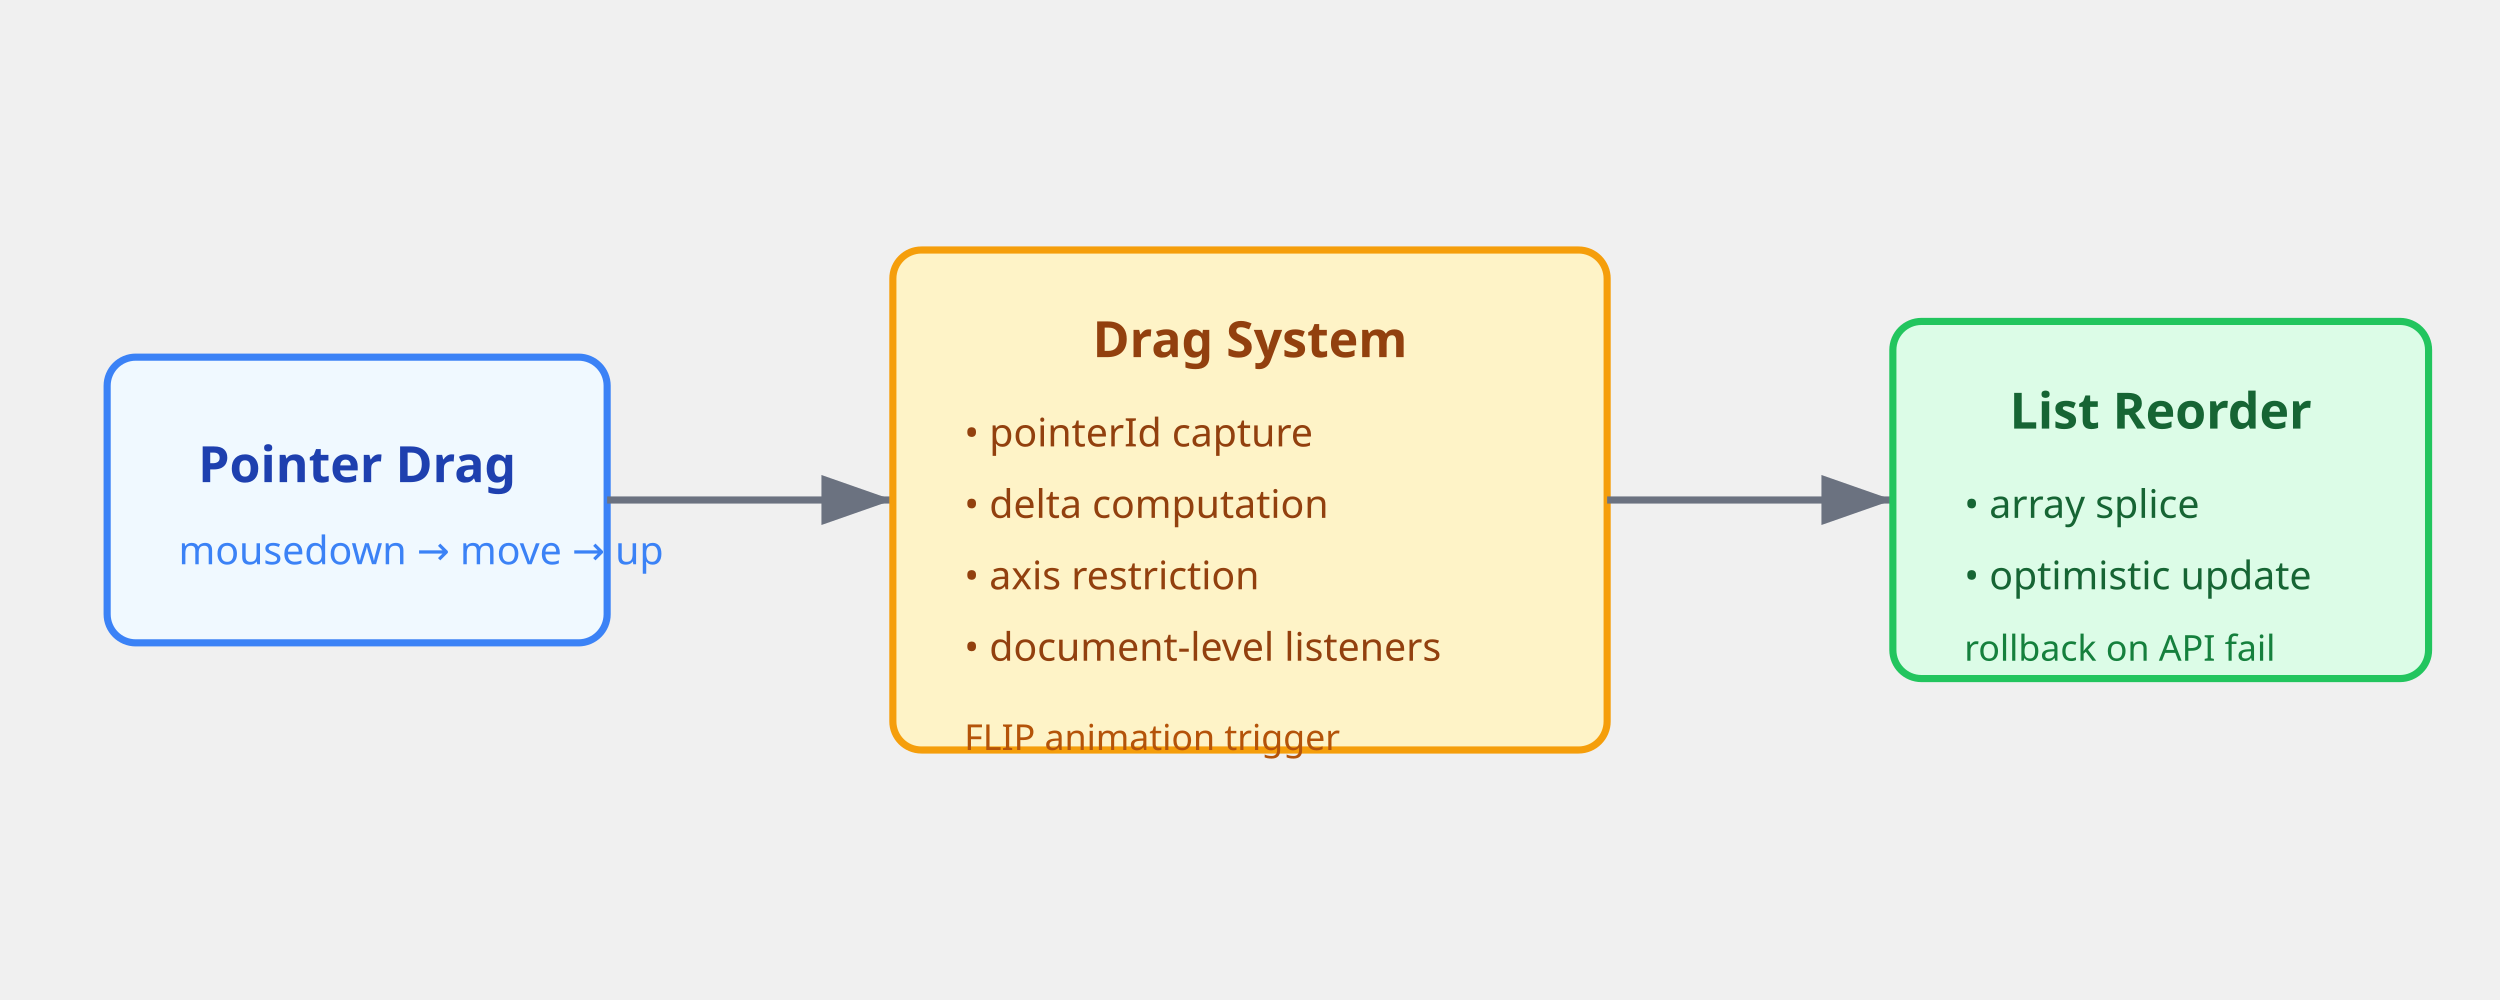
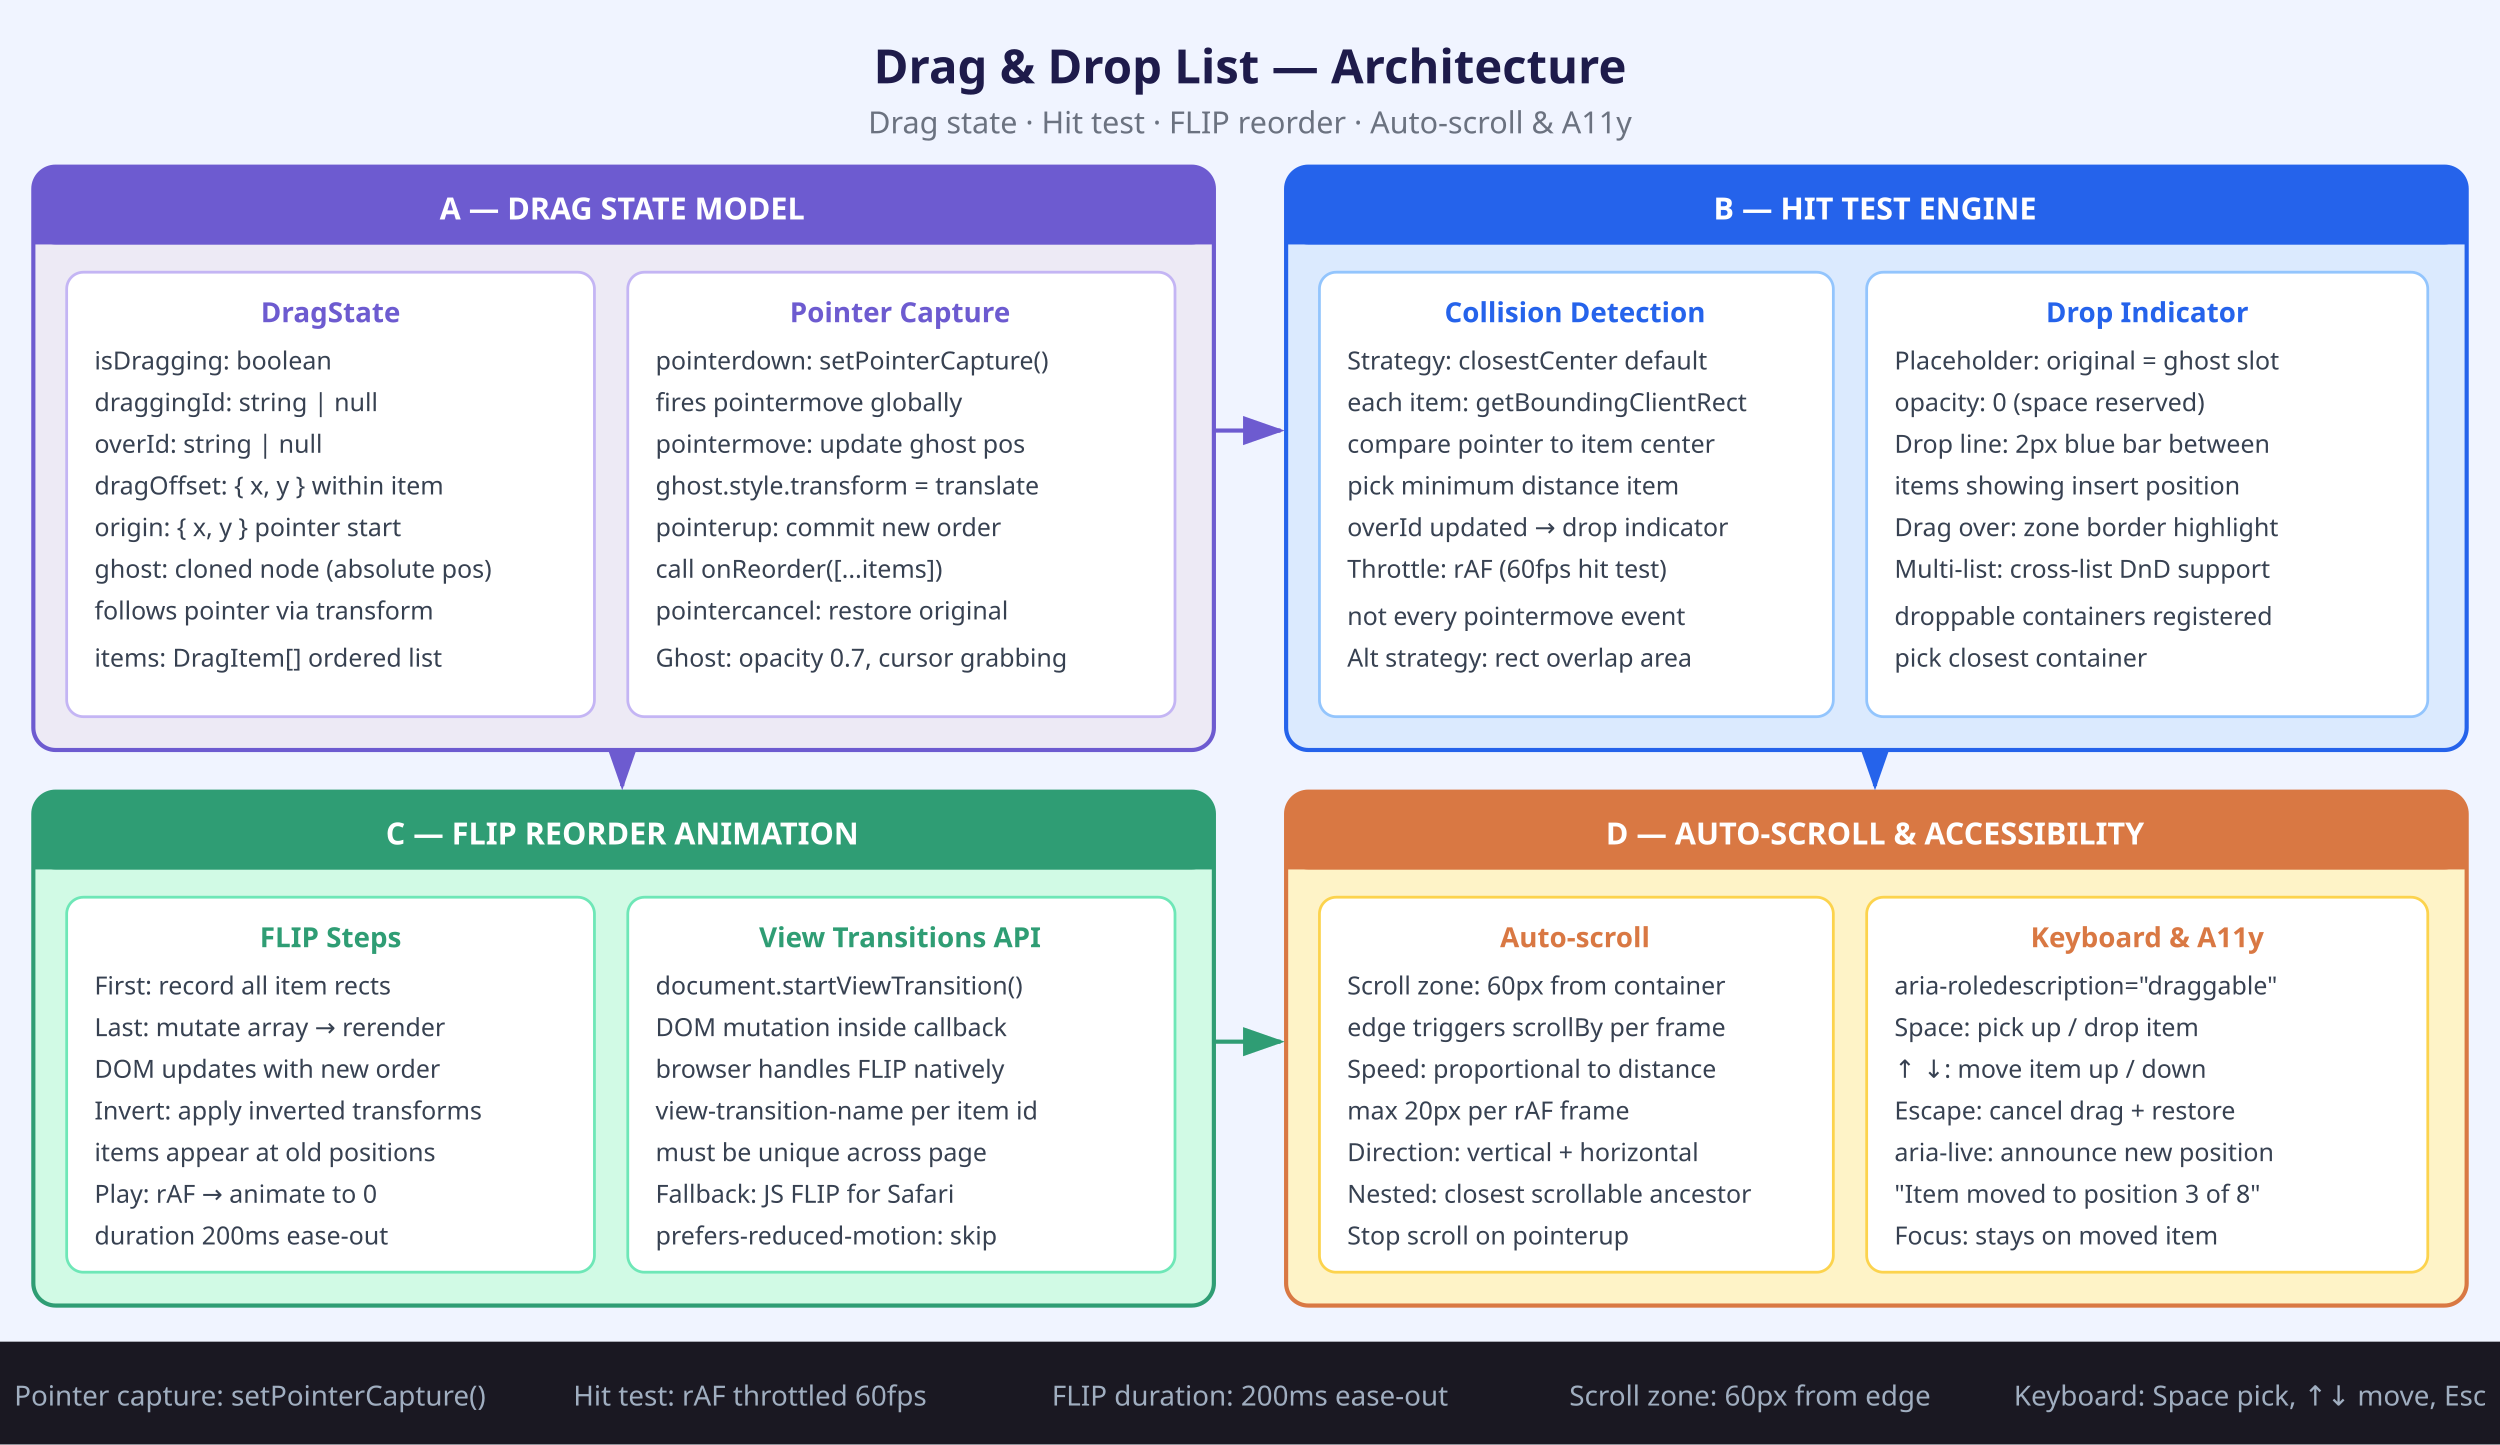
- <svg xmlns="http://www.w3.org/2000/svg" viewBox="0 0 700 280" fill="none" font-family="system-ui, sans-serif">
-   <rect width="700" height="280" fill="transparent" />
-   <rect x="30" y="100" width="140" height="80" rx="8" fill="#f0f9ff" stroke="#3b82f6" stroke-width="2" />
-   <text x="100" y="135" text-anchor="middle" font-size="14" font-weight="bold" fill="#1e40af">Pointer Drag</text>
-   <text x="50" y="158" font-size="11" fill="#3b82f6">mousedown → move → up</text>
-   <line x1="170" y1="140" x2="250" y2="140" stroke="#6b7280" stroke-width="2" marker-end="url(#arrowhead)" />
-   <rect x="250" y="70" width="200" height="140" rx="8" fill="#fef3c7" stroke="#f59e0b" stroke-width="2" />
-   <text x="350" y="100" text-anchor="middle" font-size="14" font-weight="bold" fill="#92400e">Drag System</text>
-   <text x="270" y="125" font-size="11" fill="#92400e">• pointerId capture</text>
-   <text x="270" y="145" font-size="11" fill="#92400e">• delta computation</text>
-   <text x="270" y="165" font-size="11" fill="#92400e">• axis restriction</text>
-   <text x="270" y="185" font-size="11" fill="#92400e">• document-level listeners</text>
-   <text x="270" y="210" font-size="10" fill="#b45309">FLIP animation trigger</text>
-   <line x1="450" y1="140" x2="530" y2="140" stroke="#6b7280" stroke-width="2" marker-end="url(#arrowhead)" />
-   <rect x="530" y="90" width="150" height="100" rx="8" fill="#dcfce7" stroke="#22c55e" stroke-width="2" />
-   <text x="605" y="120" text-anchor="middle" font-size="14" font-weight="bold" fill="#166534">List Reorder</text>
-   <text x="550" y="145" font-size="11" fill="#166534">• array splice</text>
-   <text x="550" y="165" font-size="11" fill="#166534">• optimistic update</text>
-   <text x="550" y="185" font-size="10" fill="#15803d">rollback on API fail</text>
+ <svg xmlns="http://www.w3.org/2000/svg" viewBox="0 0 900 520" font-family="system-ui, sans-serif">
  <defs>
-     <marker id="arrowhead" markerWidth="10" markerHeight="7" refX="10" refY="3.5" orient="auto">
-       <polygon points="0 0, 10 3.5, 0 7" fill="#6b7280" />
+     <marker id="arr" markerWidth="10" markerHeight="7" refX="9" refY="3.5" orient="auto">
+       <polygon points="0 0,10 3.5,0 7" fill="#6d5bd0" />
+     </marker>
+     <marker id="arr2" markerWidth="10" markerHeight="7" refX="9" refY="3.5" orient="auto">
+       <polygon points="0 0,10 3.5,0 7" fill="#2563eb" />
+     </marker>
+     <marker id="arr3" markerWidth="10" markerHeight="7" refX="9" refY="3.5" orient="auto">
+       <polygon points="0 0,10 3.5,0 7" fill="#2f9d74" />
    </marker>
  </defs>
+   <rect width="900" height="520" fill="#f0f4ff" />
+   <text x="450" y="30" text-anchor="middle" font-size="17" font-weight="bold" fill="#1e1b4b">Drag &amp; Drop List — Architecture</text>
+   <text x="450" y="48" text-anchor="middle" font-size="11" fill="#6b7280">Drag state · Hit test · FLIP reorder · Auto-scroll &amp; A11y</text>
+   <rect x="12" y="60" width="425" height="210" rx="8" fill="#edeaf5" stroke="#6d5bd0" stroke-width="1.5" />
+   <rect x="12" y="60" width="425" height="28" rx="8" fill="#6d5bd0" />
+   <rect x="12" y="76" width="425" height="12" fill="#6d5bd0" />
+   <text x="224" y="79" text-anchor="middle" font-size="11" font-weight="bold" fill="#fff">A — DRAG STATE MODEL</text>
+   <rect x="24" y="98" width="190" height="160" rx="6" fill="#fff" stroke="#c4b5f4" stroke-width="1" />
+   <text x="119" y="116" text-anchor="middle" font-size="10" font-weight="bold" fill="#6d5bd0">DragState</text>
+   <text x="34" y="133" font-size="9" fill="#374151">isDragging: boolean</text>
+   <text x="34" y="148" font-size="9" fill="#374151">draggingId: string | null</text>
+   <text x="34" y="163" font-size="9" fill="#374151">overId: string | null</text>
+   <text x="34" y="178" font-size="9" fill="#374151">dragOffset: { x, y } within item</text>
+   <text x="34" y="193" font-size="9" fill="#374151">origin: { x, y } pointer start</text>
+   <text x="34" y="208" font-size="9" fill="#374151">ghost: cloned node (absolute pos)</text>
+   <text x="34" y="223" font-size="9" fill="#374151">  follows pointer via transform</text>
+   <text x="34" y="240" font-size="9" fill="#374151">items: DragItem[] ordered list</text>
+   <rect x="226" y="98" width="197" height="160" rx="6" fill="#fff" stroke="#c4b5f4" stroke-width="1" />
+   <text x="324" y="116" text-anchor="middle" font-size="10" font-weight="bold" fill="#6d5bd0">Pointer Capture</text>
+   <text x="236" y="133" font-size="9" fill="#374151">pointerdown: setPointerCapture()</text>
+   <text x="236" y="148" font-size="9" fill="#374151">  fires pointermove globally</text>
+   <text x="236" y="163" font-size="9" fill="#374151">pointermove: update ghost pos</text>
+   <text x="236" y="178" font-size="9" fill="#374151">  ghost.style.transform = translate</text>
+   <text x="236" y="193" font-size="9" fill="#374151">pointerup: commit new order</text>
+   <text x="236" y="208" font-size="9" fill="#374151">  call onReorder([...items])</text>
+   <text x="236" y="223" font-size="9" fill="#374151">pointercancel: restore original</text>
+   <text x="236" y="240" font-size="9" fill="#374151">Ghost: opacity 0.7, cursor grabbing</text>
+   <rect x="463" y="60" width="425" height="210" rx="8" fill="#dbeafe" stroke="#2563eb" stroke-width="1.5" />
+   <rect x="463" y="60" width="425" height="28" rx="8" fill="#2563eb" />
+   <rect x="463" y="76" width="425" height="12" fill="#2563eb" />
+   <text x="675" y="79" text-anchor="middle" font-size="11" font-weight="bold" fill="#fff">B — HIT TEST ENGINE</text>
+   <rect x="475" y="98" width="185" height="160" rx="6" fill="#fff" stroke="#93c5fd" stroke-width="1" />
+   <text x="567" y="116" text-anchor="middle" font-size="10" font-weight="bold" fill="#2563eb">Collision Detection</text>
+   <text x="485" y="133" font-size="9" fill="#374151">Strategy: closestCenter default</text>
+   <text x="485" y="148" font-size="9" fill="#374151">  each item: getBoundingClientRect</text>
+   <text x="485" y="163" font-size="9" fill="#374151">  compare pointer to item center</text>
+   <text x="485" y="178" font-size="9" fill="#374151">  pick minimum distance item</text>
+   <text x="485" y="193" font-size="9" fill="#374151">overId updated → drop indicator</text>
+   <text x="485" y="208" font-size="9" fill="#374151">Throttle: rAF (60fps hit test)</text>
+   <text x="485" y="225" font-size="9" fill="#374151">  not every pointermove event</text>
+   <text x="485" y="240" font-size="9" fill="#374151">Alt strategy: rect overlap area</text>
+   <rect x="672" y="98" width="202" height="160" rx="6" fill="#fff" stroke="#93c5fd" stroke-width="1" />
+   <text x="773" y="116" text-anchor="middle" font-size="10" font-weight="bold" fill="#2563eb">Drop Indicator</text>
+   <text x="682" y="133" font-size="9" fill="#374151">Placeholder: original = ghost slot</text>
+   <text x="682" y="148" font-size="9" fill="#374151">  opacity: 0 (space reserved)</text>
+   <text x="682" y="163" font-size="9" fill="#374151">Drop line: 2px blue bar between</text>
+   <text x="682" y="178" font-size="9" fill="#374151">  items showing insert position</text>
+   <text x="682" y="193" font-size="9" fill="#374151">Drag over: zone border highlight</text>
+   <text x="682" y="208" font-size="9" fill="#374151">Multi-list: cross-list DnD support</text>
+   <text x="682" y="225" font-size="9" fill="#374151">  droppable containers registered</text>
+   <text x="682" y="240" font-size="9" fill="#374151">  pick closest container</text>
+   <line x1="437" y1="155" x2="461" y2="155" stroke="#6d5bd0" stroke-width="1.5" marker-end="url(#arr)" />
+   <rect x="12" y="285" width="425" height="185" rx="8" fill="#d1fae5" stroke="#2f9d74" stroke-width="1.5" />
+   <rect x="12" y="285" width="425" height="28" rx="8" fill="#2f9d74" />
+   <rect x="12" y="301" width="425" height="12" fill="#2f9d74" />
+   <text x="224" y="304" text-anchor="middle" font-size="11" font-weight="bold" fill="#fff">C — FLIP REORDER ANIMATION</text>
+   <rect x="24" y="323" width="190" height="135" rx="6" fill="#fff" stroke="#6ee7b7" stroke-width="1" />
+   <text x="119" y="341" text-anchor="middle" font-size="10" font-weight="bold" fill="#2f9d74">FLIP Steps</text>
+   <text x="34" y="358" font-size="9" fill="#374151">First: record all item rects</text>
+   <text x="34" y="373" font-size="9" fill="#374151">Last: mutate array → rerender</text>
+   <text x="34" y="388" font-size="9" fill="#374151">  DOM updates with new order</text>
+   <text x="34" y="403" font-size="9" fill="#374151">Invert: apply inverted transforms</text>
+   <text x="34" y="418" font-size="9" fill="#374151">  items appear at old positions</text>
+   <text x="34" y="433" font-size="9" fill="#374151">Play: rAF → animate to 0</text>
+   <text x="34" y="448" font-size="9" fill="#374151">  duration 200ms ease-out</text>
+   <rect x="226" y="323" width="197" height="135" rx="6" fill="#fff" stroke="#6ee7b7" stroke-width="1" />
+   <text x="324" y="341" text-anchor="middle" font-size="10" font-weight="bold" fill="#2f9d74">View Transitions API</text>
+   <text x="236" y="358" font-size="9" fill="#374151">document.startViewTransition()</text>
+   <text x="236" y="373" font-size="9" fill="#374151">  DOM mutation inside callback</text>
+   <text x="236" y="388" font-size="9" fill="#374151">  browser handles FLIP natively</text>
+   <text x="236" y="403" font-size="9" fill="#374151">view-transition-name per item id</text>
+   <text x="236" y="418" font-size="9" fill="#374151">  must be unique across page</text>
+   <text x="236" y="433" font-size="9" fill="#374151">Fallback: JS FLIP for Safari</text>
+   <text x="236" y="448" font-size="9" fill="#374151">prefers-reduced-motion: skip</text>
+   <rect x="463" y="285" width="425" height="185" rx="8" fill="#fef3c7" stroke="#d97843" stroke-width="1.5" />
+   <rect x="463" y="285" width="425" height="28" rx="8" fill="#d97843" />
+   <rect x="463" y="301" width="425" height="12" fill="#d97843" />
+   <text x="675" y="304" text-anchor="middle" font-size="11" font-weight="bold" fill="#fff">D — AUTO-SCROLL &amp; ACCESSIBILITY</text>
+   <rect x="475" y="323" width="185" height="135" rx="6" fill="#fff" stroke="#fcd34d" stroke-width="1" />
+   <text x="567" y="341" text-anchor="middle" font-size="10" font-weight="bold" fill="#d97843">Auto-scroll</text>
+   <text x="485" y="358" font-size="9" fill="#374151">Scroll zone: 60px from container</text>
+   <text x="485" y="373" font-size="9" fill="#374151">  edge triggers scrollBy per frame</text>
+   <text x="485" y="388" font-size="9" fill="#374151">Speed: proportional to distance</text>
+   <text x="485" y="403" font-size="9" fill="#374151">  max 20px per rAF frame</text>
+   <text x="485" y="418" font-size="9" fill="#374151">Direction: vertical + horizontal</text>
+   <text x="485" y="433" font-size="9" fill="#374151">Nested: closest scrollable ancestor</text>
+   <text x="485" y="448" font-size="9" fill="#374151">Stop scroll on pointerup</text>
+   <rect x="672" y="323" width="202" height="135" rx="6" fill="#fff" stroke="#fcd34d" stroke-width="1" />
+   <text x="773" y="341" text-anchor="middle" font-size="10" font-weight="bold" fill="#d97843">Keyboard &amp; A11y</text>
+   <text x="682" y="358" font-size="9" fill="#374151">aria-roledescription="draggable"</text>
+   <text x="682" y="373" font-size="9" fill="#374151">Space: pick up / drop item</text>
+   <text x="682" y="388" font-size="9" fill="#374151">↑ ↓: move item up / down</text>
+   <text x="682" y="403" font-size="9" fill="#374151">Escape: cancel drag + restore</text>
+   <text x="682" y="418" font-size="9" fill="#374151">aria-live: announce new position</text>
+   <text x="682" y="433" font-size="9" fill="#374151">  "Item moved to position 3 of 8"</text>
+   <text x="682" y="448" font-size="9" fill="#374151">Focus: stays on moved item</text>
+   <line x1="675" y1="270" x2="675" y2="283" stroke="#2563eb" stroke-width="1.5" marker-end="url(#arr2)" />
+   <line x1="224" y1="270" x2="224" y2="283" stroke="#6d5bd0" stroke-width="1.5" marker-end="url(#arr)" />
+   <line x1="437" y1="375" x2="461" y2="375" stroke="#2f9d74" stroke-width="1.5" marker-end="url(#arr3)" />
+   <rect x="0" y="483" width="900" height="37" fill="#1a1822" />
+   <text x="90" y="506" text-anchor="middle" font-size="10" fill="#a0aec0">Pointer capture: setPointerCapture()</text>
+   <text x="270" y="506" text-anchor="middle" font-size="10" fill="#a0aec0">Hit test: rAF throttled 60fps</text>
+   <text x="450" y="506" text-anchor="middle" font-size="10" fill="#a0aec0">FLIP duration: 200ms ease-out</text>
+   <text x="630" y="506" text-anchor="middle" font-size="10" fill="#a0aec0">Scroll zone: 60px from edge</text>
+   <text x="810" y="506" text-anchor="middle" font-size="10" fill="#a0aec0">Keyboard: Space pick, ↑↓ move, Esc</text>
</svg>
